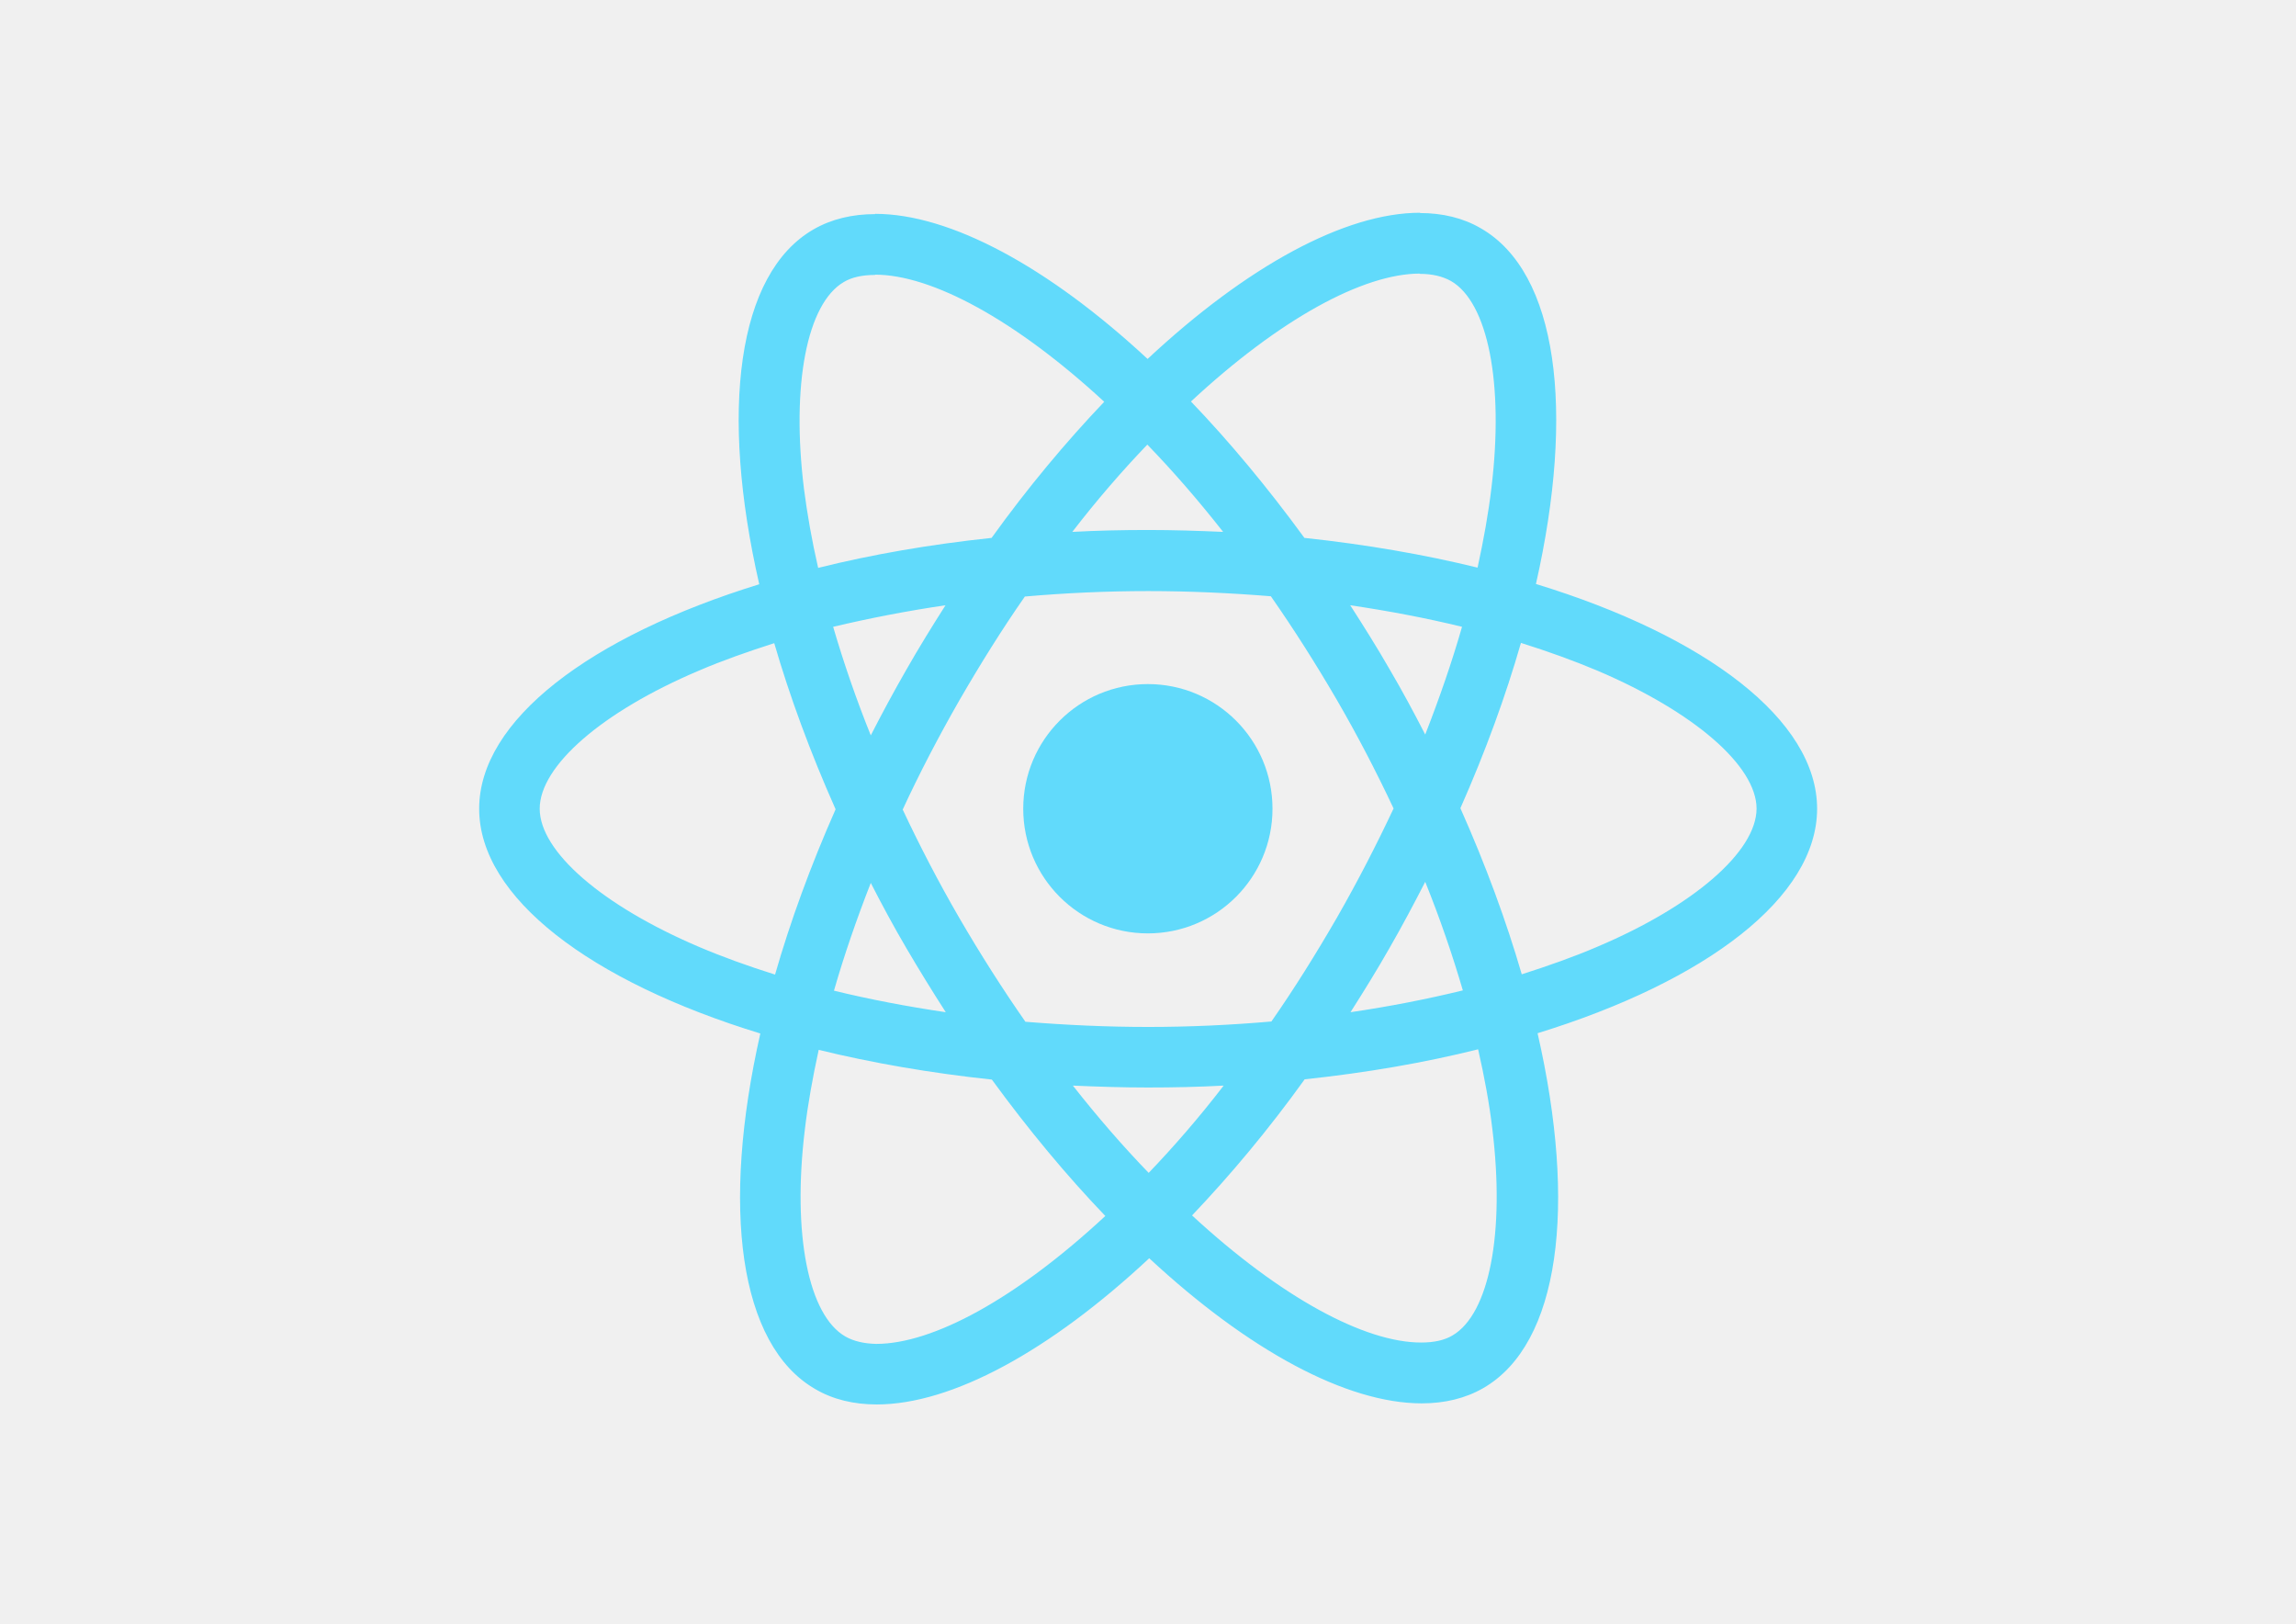
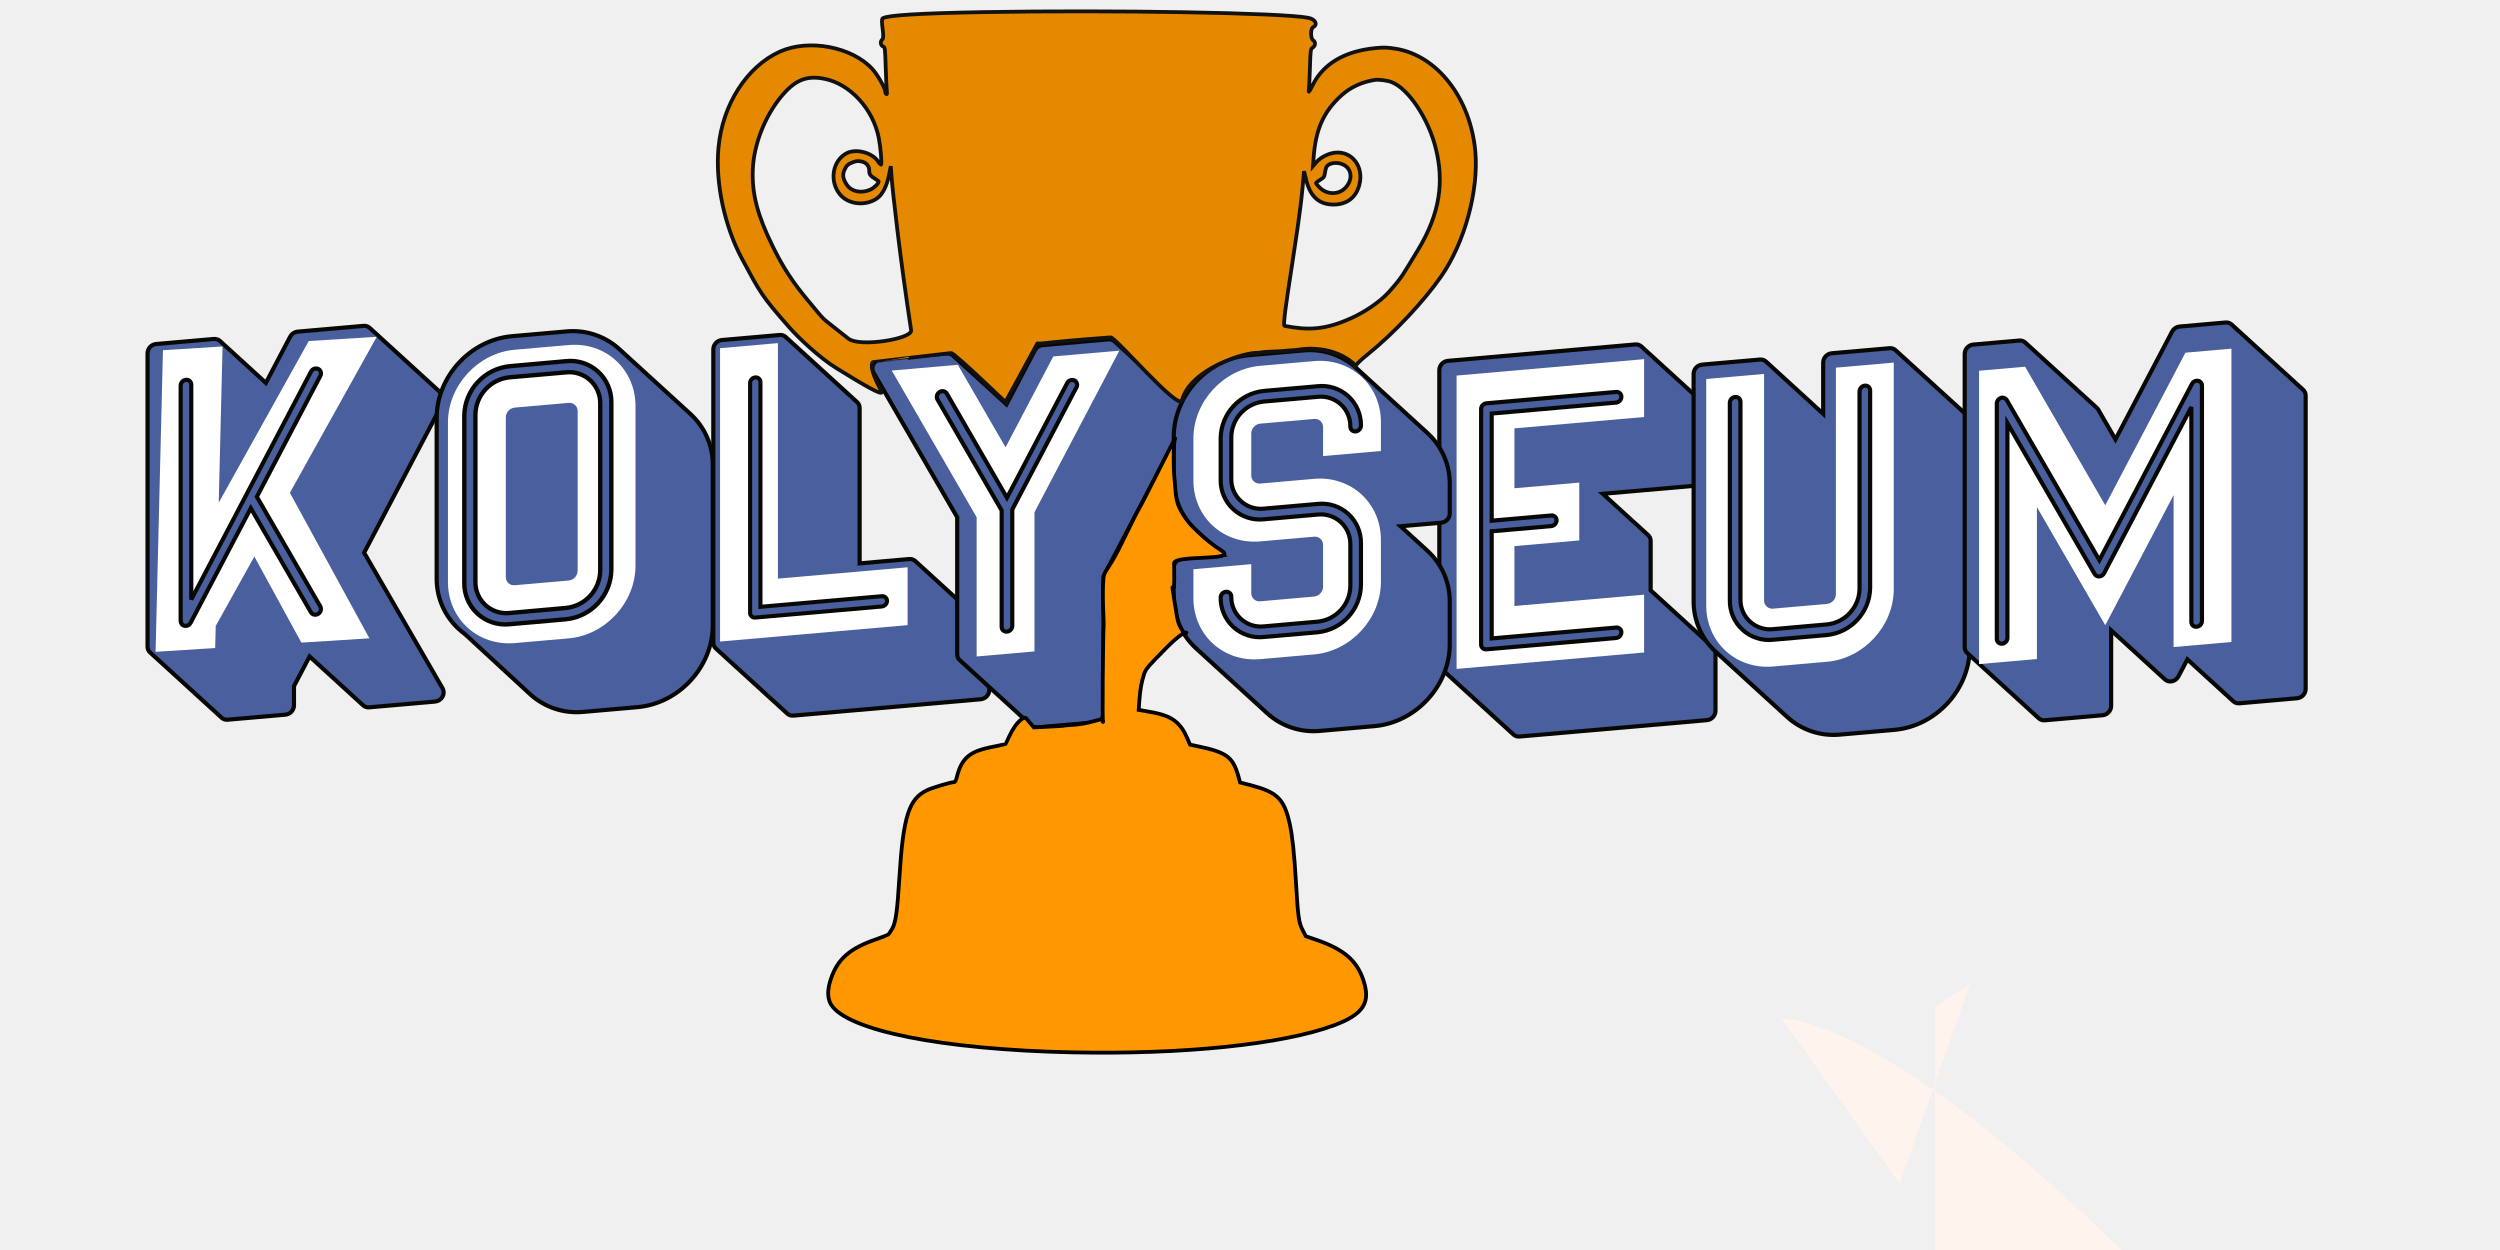
- <svg xmlns="http://www.w3.org/2000/svg" viewBox="0 0 841.9 595.3">
-   <g fill="#61DAFB">
-     <path d="M666.3 296.5c0-32.5-40.7-63.3-103.1-82.4 14.4-63.6 8-114.2-20.2-130.4-6.5-3.8-14.1-5.6-22.4-5.6v22.3c4.6 0 8.3.9 11.4 2.6 13.6 7.8 19.5 37.5 14.9 75.7-1.1 9.4-2.9 19.3-5.1 29.4-19.6-4.8-41-8.5-63.5-10.9-13.5-18.5-27.5-35.3-41.6-50 32.6-30.3 63.2-46.9 84-46.9V78c-27.5 0-63.5 19.6-99.9 53.6-36.4-33.8-72.4-53.2-99.9-53.2v22.3c20.7 0 51.4 16.5 84 46.6-14 14.7-28 31.4-41.3 49.9-22.6 2.4-44 6.1-63.6 11-2.3-10-4-19.7-5.2-29-4.7-38.2 1.1-67.9 14.6-75.8 3-1.8 6.9-2.6 11.5-2.6V78.5c-8.4 0-16 1.8-22.6 5.6-28.1 16.2-34.4 66.7-19.9 130.1-62.2 19.2-102.7 49.9-102.7 82.3 0 32.5 40.7 63.3 103.1 82.4-14.4 63.6-8 114.2 20.2 130.4 6.5 3.8 14.1 5.6 22.5 5.6 27.5 0 63.5-19.6 99.9-53.6 36.4 33.8 72.4 53.2 99.9 53.2 8.4 0 16-1.8 22.6-5.6 28.1-16.2 34.4-66.7 19.9-130.1 62-19.1 102.5-49.9 102.5-82.3zm-130.2-66.7c-3.7 12.9-8.3 26.2-13.5 39.5-4.1-8-8.4-16-13.1-24-4.6-8-9.5-15.8-14.4-23.4 14.2 2.1 27.9 4.7 41 7.9zm-45.8 106.5c-7.8 13.5-15.8 26.3-24.1 38.2-14.9 1.3-30 2-45.2 2-15.1 0-30.2-.7-45-1.9-8.3-11.9-16.4-24.6-24.2-38-7.6-13.1-14.5-26.4-20.8-39.8 6.2-13.4 13.2-26.8 20.7-39.9 7.8-13.5 15.8-26.3 24.1-38.2 14.9-1.3 30-2 45.2-2 15.1 0 30.2.7 45 1.9 8.3 11.9 16.4 24.6 24.2 38 7.6 13.1 14.5 26.4 20.8 39.8-6.3 13.4-13.2 26.8-20.7 39.9zm32.3-13c5.4 13.4 10 26.8 13.8 39.8-13.1 3.2-26.9 5.9-41.2 8 4.9-7.7 9.8-15.6 14.4-23.7 4.6-8 8.9-16.1 13-24.1zM421.2 430c-9.3-9.6-18.6-20.3-27.8-32 9 .4 18.2.7 27.5.7 9.4 0 18.7-.2 27.8-.7-9 11.7-18.3 22.4-27.5 32zm-74.4-58.9c-14.2-2.1-27.9-4.7-41-7.9 3.7-12.9 8.3-26.2 13.5-39.5 4.1 8 8.4 16 13.1 24 4.7 8 9.5 15.8 14.4 23.4zM420.7 163c9.3 9.6 18.6 20.3 27.8 32-9-.4-18.2-.7-27.5-.7-9.4 0-18.7.2-27.8.7 9-11.7 18.3-22.4 27.5-32zm-74 58.9c-4.9 7.7-9.8 15.6-14.4 23.7-4.6 8-8.9 16-13 24-5.4-13.4-10-26.8-13.8-39.8 13.1-3.1 26.9-5.8 41.2-7.9zm-90.5 125.2c-35.4-15.1-58.3-34.9-58.3-50.6 0-15.7 22.9-35.6 58.3-50.6 8.6-3.7 18-7 27.7-10.1 5.7 19.6 13.2 40 22.5 60.9-9.2 20.8-16.6 41.1-22.2 60.6-9.9-3.1-19.3-6.5-28-10.2zM310 490c-13.6-7.8-19.5-37.5-14.9-75.7 1.1-9.4 2.9-19.3 5.1-29.4 19.6 4.8 41 8.5 63.5 10.9 13.5 18.5 27.5 35.3 41.6 50-32.6 30.3-63.2 46.9-84 46.9-4.5-.1-8.3-1-11.3-2.7zm237.2-76.2c4.7 38.2-1.1 67.9-14.6 75.8-3 1.8-6.9 2.6-11.5 2.6-20.7 0-51.4-16.5-84-46.6 14-14.7 28-31.4 41.3-49.9 22.6-2.4 44-6.1 63.6-11 2.3 10.1 4.1 19.8 5.2 29.1zm38.5-66.7c-8.6 3.7-18 7-27.7 10.1-5.7-19.6-13.2-40-22.5-60.9 9.2-20.8 16.6-41.1 22.2-60.6 9.9 3.1 19.3 6.5 28.1 10.2 35.4 15.1 58.3 34.9 58.3 50.6-.1 15.7-23 35.6-58.4 50.6zM320.8 78.4z" />
-     <circle cx="420.9" cy="296.5" r="45.7" />
-     <path d="M520.5 78.1z" />
+ <svg xmlns="http://www.w3.org/2000/svg" id="master-artboard" viewBox="0 0 1200 600" width="1200px" height="600px">
+   <rect id="ee-background" x="0" y="0" width="1200" height="600" style="fill: white; fill-opacity: 0; pointer-events: none;" />
+   <defs>
+     <radialGradient id="gradient-0" gradientUnits="objectBoundingBox" cx="0.5" cy="0.5" r="0.5">
+       <stop offset="0" style="stop-color: #3345ab" />
+       <stop offset="1" style="stop-color: #1c255c" />
+     </radialGradient>
+   </defs>
+   <path d="M 0 0 L 2800 0 L 2800 1800 L 0 1800 L 0 0 Z" class="cls-1" style="fill: rgb(255, 243, 237); fill-opacity: 0;" transform="matrix(0.5298074, 0, 0, 0.5555555, -172.2007, -119.3492)" />
+   <path class="cls-2" d="M907.34,1245.57a3.72,3.72,0,0,0,2.88.94l90-7.87a4.5,4.5,0,0,0,2.88-1.45,4.45,4.45,0,0,0,1.19-3v-27.77a3.75,3.75,0,0,0-1.19-2.78l-29.93-27.31v-23.71a3.71,3.71,0,0,0-1.19-2.77L950.19,1130l50-4.38a4.5,4.5,0,0,0,2.88-1.45,4.45,4.45,0,0,0,1.19-3V1093.4a3.71,3.71,0,0,0-1.19-2.77l-34.38-31.38a3.8,3.8,0,0,0-2.88-.94l-90,7.88a4.54,4.54,0,0,0-4.08,4.43v140.8a3.72,3.72,0,0,0,1.2,2.78Z" style="fill: rgb(73, 95, 158); stroke: rgb(7, 8, 3); stroke-width: 2;" transform="matrix(1, 0, 0, 1, -180.8553, -892.9729)" />
+   <path class="cls-2" d="M2124.91,999.76l-34.38-31.37a3.78,3.78,0,0,0-2.88-.95l-31.7,2.78a4.55,4.55,0,0,0-3.57,2.42l-11.65,22.17-22.06-20.14a3.81,3.81,0,0,0-2.88-.94L1988,976.16a4.53,4.53,0,0,0-4.07,4.43V1121.4a3.73,3.73,0,0,0,1.19,2.77l34.38,31.37a3.72,3.72,0,0,0,2.88.94l27.77-2.43a4.52,4.52,0,0,0,4.07-4.42v-9.27l7.48-14.24,25.73,23.48a3.72,3.72,0,0,0,2.88.94l31.7-2.77a4.54,4.54,0,0,0,3.5-2.31,4.05,4.05,0,0,0,.06-4l-37.68-65.14,37.68-71.74A3.93,3.93,0,0,0,2124.91,999.76Z" style="fill: rgb(73, 95, 158); stroke: rgb(7, 8, 3); stroke-width: 2;" transform="matrix(1, 0, 0, 1, -1913.11, -811.0228)" />
+   <path class="cls-2" d="M398.76,1357.28l-25.84,2.26c-19.94,1.74-36.16,19.38-36.16,39.32v76.63a32.69,32.69,0,0,0,13.45,26.94c10,9.2,27.12,25,31.53,29.06a33.14,33.14,0,0,0,25.56,8.37l25.84-2.26c19.94-1.75,36.16-19.39,36.16-39.32v-76.64A32.89,32.89,0,0,0,458.7,1397l-34.38-31.37h0A33.09,33.09,0,0,0,398.76,1357.28Z" style="fill: rgb(73, 95, 158); fill-opacity: 1; stroke: rgb(7, 8, 3); stroke-width: 2;" transform="matrix(1, 0, 0, 1, -127.1638, -1198.166)" />
+   <path class="cls-3" d="M372.92,1363.61c-17.69,1.55-32.09,17.2-32.09,34.89v76.64c0,17.69,14.4,30.82,32.09,29.28l25.84-2.26c17.69-1.55,32.09-17.21,32.09-34.9v-76.63c0-17.7-14.4-30.83-32.09-29.28Zm30.16,29.44v76.64a4.82,4.82,0,0,1-4.32,4.7l-25.84,2.26a3.9,3.9,0,0,1-4.32-3.94v-76.64a4.81,4.81,0,0,1,4.32-4.69l25.84-2.26A3.9,3.9,0,0,1,403.08,1393.05Z" style="fill: rgb(255, 255, 255);" transform="matrix(1, 0, 0, 1, -125.8116, -1195.739)" />
+   <path class="cls-2" d="M398.76,1372.69,372.92,1375a23.12,23.12,0,0,0-20.75,22.56v76.64a18.73,18.73,0,0,0,20.75,18.93l25.84-2.27a23.12,23.12,0,0,0,20.75-22.56v-76.63A18.73,18.73,0,0,0,398.76,1372.69Zm15.66,96a17.46,17.46,0,0,1-15.66,17L372.92,1488a14.14,14.14,0,0,1-15.66-14.29v-76.64a17.44,17.44,0,0,1,15.66-17l25.84-2.26a14.13,14.13,0,0,1,15.66,14.28Z" style="fill: rgb(73, 95, 158); stroke: rgb(7, 8, 3); stroke-width: 2;" transform="matrix(1.048288, 0, 0, 1.048288, -146.319, -1265.609)" />
+   <path class="cls-2" d="M1537.19,1258.87a3.7,3.7,0,0,0-2.87-.94l-27.77,2.43a4.53,4.53,0,0,0-4.08,4.42v24.65L1475,1264.31a3.81,3.81,0,0,0-2.88-.94l-27.77,2.43a4.53,4.53,0,0,0-4.07,4.43V1379a32.84,32.84,0,0,0,10.61,24.64l34.37,31.36a33.11,33.11,0,0,0,25.55,8.37l25.85-2.26c19.94-1.75,36.16-19.39,36.16-39.32V1293a3.7,3.7,0,0,0-1.2-2.77Z" style="fill: rgb(73, 95, 158); stroke: rgb(7, 8, 3); stroke-width: 2;" transform="matrix(1, 0, 0, 1, -627.3417, -1090.783)" />
+   <path class="cls-3" d="M1506.55,1373.15a4.8,4.8,0,0,1-4.32,4.69l-25.84,2.27a3.9,3.9,0,0,1-4.32-3.94V1267.44l-27.77,2.43V1378.6c0,17.69,14.39,30.82,32.09,29.28l25.84-2.27c17.69-1.54,32.09-17.2,32.09-34.89V1262l-27.77,2.43Z" style="fill: rgb(255, 255, 255);" transform="matrix(1, 0, 0, 1, -625.3134, -1087.958)" />
+   <path class="cls-2" d="M1520.43,1274.55a2.85,2.85,0,0,0-2.54,2.77v94.84a17.45,17.45,0,0,1-15.66,17l-25.84,2.27a14.14,14.14,0,0,1-15.66-14.29v-94.84a2.3,2.3,0,0,0-2.55-2.32,2.83,2.83,0,0,0-2.54,2.77v94.83a18.72,18.72,0,0,0,20.75,18.93l25.84-2.26a23.12,23.12,0,0,0,20.75-22.56v-94.83A2.3,2.3,0,0,0,1520.43,1274.55Z" style="fill: rgb(73, 95, 158); stroke: rgb(7, 8, 3); stroke-width: 2;" transform="matrix(1, 0, 0, 1, -625.3134, -1089.431)" />
+   <path d="M 965.85 1175.42 L 903.61 1180.87 L 903.61 1152.12 L 934.73 1149.4 L 934.73 1121.63 L 903.61 1124.35 L 903.61 1095.6 L 965.85 1090.15 L 965.85 1062.38 L 875.84 1070.26 L 875.84 1126.78 L 875.84 1154.55 L 875.84 1211.07 L 965.85 1203.19 L 965.85 1175.42 Z" class="cls-3" style="fill: rgb(255, 255, 255);" transform="matrix(1, 0, 0, 1, -176.6772, -889.991)" />
+   <path class="cls-2" d="M952,1080a2.83,2.83,0,0,0,2.54-2.77,2.3,2.3,0,0,0-2.54-2.32l-62.25,5.45a2.82,2.82,0,0,0-2.54,2.76v113a2.28,2.28,0,0,0,2.54,2.32l62.25-5.44a2.84,2.84,0,0,0,2.54-2.77A2.29,2.29,0,0,0,952,1188l-59.71,5.22v-51.43l28.58-2.5a2.83,2.83,0,0,0,2.55-2.77,2.3,2.3,0,0,0-2.55-2.32l-28.58,2.5v-51.43Z" style="fill: rgb(73, 95, 158); stroke: rgb(7, 8, 3); stroke-width: 2;" transform="matrix(1, 0, 0, 1, -176.2784, -886.7664)" />
+   <path d="M 2055.95 974.29 L 2015.79 1050.73 L 2015.79 977.8 L 1988.02 980.23 L 1988.02 1121.04 L 2015.79 1118.61 L 2015.79 1108.3 L 2033.03 1075.48 L 2055.95 1115.1 L 2087.65 1112.32 L 2048.88 1045.31 L 2087.65 971.52 L 2055.95 974.29 Z" class="cls-3" style="fill: rgb(255, 255, 255);" transform="matrix(1.028054, 0.02513696, -0.02513696, 1.028054, -1940.937, -889.6019)" />
+   <path class="cls-2" d="M1999.4,1106.54a1.85,1.85,0,0,0,0,.23c0,.08,0,.15.07.22a1.6,1.6,0,0,0,.1.23,2,2,0,0,0,.11.2c0,.07.09.13.13.19s.11.12.16.18l.17.16a1.33,1.33,0,0,0,.19.14l.22.13.09.06.18.07.08,0,.42.09h.08a3.57,3.57,0,0,0,.46,0,3.4,3.4,0,0,0,.46-.09l.11,0a3.69,3.69,0,0,0,.42-.17l0,0c.12-.07.24-.14.35-.22l.09-.07.33-.3h0a2.42,2.42,0,0,0,.27-.36l.07-.11a1,1,0,0,0,.08-.14l28.9-55,28.89,50a2.31,2.31,0,0,0,2.23,1.12,2.87,2.87,0,0,0,1.23-.42,2.7,2.7,0,0,0,1-3.55l-30.45-52.63,30.45-58a2.4,2.4,0,0,0-1-3.37,2.72,2.72,0,0,0-3.46,1.3l-31.12,59.25-26.35,50.15V992.68a2.3,2.3,0,0,0-2.55-2.32,2.83,2.83,0,0,0-2.54,2.77v113s0,.07,0,.11A1.24,1.24,0,0,0,1999.4,1106.54Z" style="fill: rgb(73, 95, 158); stroke: rgb(7, 8, 3); stroke-width: 2;" transform="matrix(1, 0, 0, 1, -1912.555, -808.041)" />
+   <path class="cls-2" d="M2203.43,1139.45a3.73,3.73,0,0,0,2.88.94l90-7.87a4.53,4.53,0,0,0,4.07-4.43v-27.77a3.71,3.71,0,0,0-1.19-2.77l-34.38-31.38a3.81,3.81,0,0,0-2.88-.94l-23.8,2.09V992.73A3.75,3.75,0,0,0,2237,990l-34.38-31.37a3.8,3.8,0,0,0-2.88-.94l-27.77,2.43a4.53,4.53,0,0,0-4.07,4.43v140.81a3.73,3.73,0,0,0,1.19,2.77Z" style="fill: rgb(73, 95, 158); stroke: rgb(7, 8, 3); stroke-width: 2;" transform="matrix(1, 0, 0, 1, -1825.508, -796.8936)" />
+   <path d="M 2261.95 1069.31 L 2199.7 1074.75 L 2199.7 961.71 L 2171.93 964.14 L 2171.93 1104.95 L 2261.95 1097.08 L 2261.95 1069.31 Z" class="cls-3" style="fill: rgb(255, 255, 255);" transform="matrix(1, 0, 0, 1, -1826.305, -797.0149)" />
+   <path class="cls-2" d="M2248.06,1081.86l-59.7,5.22V976.59a2.3,2.3,0,0,0-2.54-2.32,2.83,2.83,0,0,0-2.55,2.77v113a2.3,2.3,0,0,0,2.55,2.33l62.24-5.45a2.83,2.83,0,0,0,2.55-2.77A2.3,2.3,0,0,0,2248.06,1081.86Z" style="fill: rgb(73, 95, 158); stroke: rgb(7, 8, 3); stroke-width: 2;" transform="matrix(0.976077, 0, 0, 0.976077, -1770.991, -769.807)" />
+   <path class="cls-2" d="M2464.3,935.68a3.8,3.8,0,0,0-2.88-.94l-22.09,1.94a4.54,4.54,0,0,0-3.57,2.42l-27.19,51.75-8.25-14.27a3.84,3.84,0,0,0-.69-.86l-34.38-31.37a3.76,3.76,0,0,0-2.88-.94l-22.09,1.93a4.53,4.53,0,0,0-2.88,1.45,4.45,4.45,0,0,0-1.19,3v140.81a3.71,3.71,0,0,0,1.19,2.77l34.38,31.37a3.73,3.73,0,0,0,2.88.94l27.77-2.43a4.52,4.52,0,0,0,4.07-4.42v-36.33l25.85,23.59a3.83,3.83,0,0,0,3.45.85,4.63,4.63,0,0,0,3-2.33l4.29-8.17,22.06,20.14a3.8,3.8,0,0,0,2.88.94l27.77-2.43a4.53,4.53,0,0,0,4.07-4.43V969.83a3.71,3.71,0,0,0-1.19-2.77Z" style="fill: rgb(73, 95, 158); stroke: rgb(7, 8, 3); stroke-width: 2;" transform="matrix(1, 0, 0, 1, -1393.151, -779.9384)" />
+   <path d="M 2400.85 1013.99 L 2362.37 947.48 L 2340.28 949.41 L 2340.28 1090.22 L 2368.05 1087.79 L 2368.05 1014.87 L 2400.85 1071.56 L 2433.65 1009.13 L 2433.65 1082.05 L 2461.42 1079.62 L 2461.42 938.82 L 2439.33 940.75 L 2400.85 1013.99 Z" class="cls-3" style="fill: rgb(255, 255, 255);" transform="matrix(1, 0, 0, 1, -1390.325, -771.4608)" />
+   <path class="cls-2" d="M2448.17,951.4a2.76,2.76,0,0,0-2.86,1.48l-44.46,84.62-44.46-76.84a2.35,2.35,0,0,0-2.86-1,2.84,2.84,0,0,0-1.91,2.63v113a2.3,2.3,0,0,0,2.55,2.33,2.85,2.85,0,0,0,2.54-2.77V971.76l41.91,72.44a2.31,2.31,0,0,0,2.23,1.12,2.84,2.84,0,0,0,2.23-1.51L2445,964v103.15a2.3,2.3,0,0,0,2.55,2.32,2.84,2.84,0,0,0,2.54-2.77v-113A2.28,2.28,0,0,0,2448.17,951.4Z" style="fill: rgb(73, 95, 158); stroke: rgb(7, 8, 3); stroke-width: 2;" transform="matrix(1, 0, 0, 1, -1393.151, -768.6349)" />
+   <path class="cls-2" d="M2274.69,1195.39a3.72,3.72,0,0,0-2.88-.94l-31.7,2.77a4.56,4.56,0,0,0-3.57,2.42l-13.66,26-25.73-23.48a3.8,3.8,0,0,0-2.88-.94l-31.7,2.78a4.51,4.51,0,0,0-3.5,2.3,4.08,4.08,0,0,0-.07,4l40.23,69.54v65.79a3.69,3.69,0,0,0,1.19,2.77l34.38,31.37a3.72,3.72,0,0,0,2.88.94l27.77-2.43a4.52,4.52,0,0,0,4.07-4.42v-65.79l40.23-76.58a4,4,0,0,0-.69-4.78Z" style="fill: rgb(73, 95, 158); stroke: rgb(7, 8, 3); stroke-width: 2;" transform="matrix(1, 0, 0, 1, -1739.779, -1031.562)" />
+   <path class="cls-2" d="M1083,1435.76l34.38,31.37a33.11,33.11,0,0,0,25.55,8.37l25.85-2.26c19.93-1.75,36.15-19.39,36.15-39.32V1413.8a32.85,32.85,0,0,0-10.6-24.63l-13-11.87,19.53-1.71a4.52,4.52,0,0,0,4.07-4.42v-13.89a32.85,32.85,0,0,0-10.6-24.63L1160,1301.28a33.07,33.07,0,0,0-25.55-8.36l-25.85,2.26c-19.93,1.74-36.15,19.38-36.15,39.32v20.11a32.86,32.86,0,0,0,10.59,24.63h0c.11.09,6,5.5,13,11.86l-19.53,1.71a4.53,4.53,0,0,0-4.07,4.43v13.88A32.85,32.85,0,0,0,1083,1435.76Z" style="fill: rgb(73, 95, 158); stroke: rgb(7, 8, 3); stroke-width: 2;" transform="matrix(1, 0, 0, 1, -509.0542, -1124.694)" />
+   <path class="cls-3" d="M1108.56,1440.06l25.85-2.27c17.69-1.54,32.08-17.2,32.08-34.89v-20.12c0-17.69-14.39-30.82-32.08-29.27l-25.85,2.26a3.9,3.9,0,0,1-4.31-3.94v-20.12a4.8,4.8,0,0,1,4.31-4.69l25.85-2.26a3.88,3.88,0,0,1,4.31,3.93v13.89l27.77-2.43v-13.89c0-17.69-14.39-30.82-32.08-29.27l-25.85,2.26c-17.69,1.55-32.08,17.2-32.08,34.89v20.12c0,17.69,14.39,30.82,32.08,29.28l25.85-2.26a3.88,3.88,0,0,1,4.31,3.93v20.12a4.8,4.8,0,0,1-4.31,4.69l-25.85,2.27a3.9,3.9,0,0,1-4.31-3.94v-13.89l-27.77,2.43v13.89C1076.48,1428.47,1090.87,1441.6,1108.56,1440.06Z" style="fill: rgb(255, 255, 255);" transform="matrix(1, 0, 0, 1, -503.6474, -1123.668)" />
+   <path class="cls-2" d="M1108.56,1315.68l25.85-2.26a14.12,14.12,0,0,1,15.65,14.28,2.29,2.29,0,0,0,2.55,2.32,2.83,2.83,0,0,0,2.54-2.76,18.72,18.72,0,0,0-20.74-18.93l-25.85,2.26a23.12,23.12,0,0,0-20.74,22.56v20.12a18.73,18.73,0,0,0,20.74,18.93l25.85-2.27a14.14,14.14,0,0,1,15.65,14.29v20.12a17.44,17.44,0,0,1-15.65,17l-25.85,2.27a14.14,14.14,0,0,1-15.65-14.29,2.29,2.29,0,0,0-2.55-2.32,2.83,2.83,0,0,0-2.54,2.76,18.73,18.73,0,0,0,20.74,18.94l25.85-2.27a23.12,23.12,0,0,0,20.74-22.56v-20.11a18.72,18.72,0,0,0-20.74-18.93l-25.85,2.26a14.14,14.14,0,0,1-15.65-14.29V1332.7A17.44,17.44,0,0,1,1108.56,1315.68Z" style="fill: rgb(73, 95, 158); stroke: rgb(7, 8, 3); stroke-width: 2;" transform="matrix(1, 0, 0, 1, -501.8964, -1122.943)" />
+   <path d="M 2217.19 1244.92 L 2194.27 1205.3 L 2162.57 1208.08 L 2203.31 1278.49 L 2203.31 1345.32 L 2231.08 1342.89 L 2231.08 1276.06 L 2271.81 1198.52 L 2240.11 1201.29 L 2217.19 1244.92 Z" class="cls-3" style="fill: rgb(255, 255, 255);" transform="matrix(1, 0, 0, 1, -1734.526, -1030.209)" />
+   <path class="cls-2" d="M2249.54,1212.12a2.7,2.7,0,0,0-3.45,1.31l-28.9,55-28.89-50a2.43,2.43,0,0,0-3.46-.7,2.7,2.7,0,0,0-1,3.55l30.81,53.25v55.86a2.3,2.3,0,0,0,2.54,2.33,2.85,2.85,0,0,0,2.55-2.77v-55.87l30.8-58.64A2.4,2.4,0,0,0,2249.54,1212.12Z" style="fill: rgb(73, 95, 158); stroke: rgb(7, 8, 3); stroke-width: 2;" transform="matrix(1, 0, 0, 1, -1733.849, -1029.533)" />
+   <path d="M 737.331 463.223 L 754.287 451.919 L 720.376 547.999 L 663.859 468.874 C 663.859 468.874 737.331 463.223 937.968 700.595 C 1138.604 937.968 737.331 841.888 737.331 841.888 L 737.331 463.223 Z" style="fill: rgb(255, 243, 237); fill-opacity: 1; stroke: rgb(0, 0, 0); stroke-opacity: 1; stroke-width: 0; paint-order: fill;" transform="matrix(1, 0, 0, 1, 191.3942, 20.16716)" />
+   <path d="M 926.664 539.521" style="fill: rgb(255, 243, 237); fill-opacity: 1; stroke: rgb(0, 0, 0); stroke-opacity: 1; stroke-width: 0; paint-order: fill;" transform="matrix(1, 0, 0, 1, -14.12932, 28.25863)" />
+   <path d="M 321.93 474.526 L 728.854 468.874" style="fill: rgb(255, 243, 237); fill-opacity: 1; stroke: rgb(0, 0, 0); stroke-opacity: 1; stroke-width: 0; paint-order: fill;" transform="matrix(1, 0, 0, 1, 79.12418, -124.338)" />
+   <path d="M 423.661 485.83" style="fill: rgb(196, 147, 65); fill-opacity: 1; stroke: rgb(0, 0, 0); stroke-opacity: 1; stroke-width: 0; paint-order: fill;" transform="matrix(1, 0, 0, 1, 243.0243, -127.1639)" />
+   <path style="fill: rgb(196, 147, 65); fill-opacity: 1; stroke: rgb(0, 0, 0); stroke-opacity: 1; stroke-width: 0; paint-order: fill;" />
+   <g transform="matrix(0.4552996, 0, 0, 0.4552996, 232.3721, -34.29669)">
+     <g transform="translate(0,1280) scale(0.1,-0.1)" fill="#ff9800" stroke="none">
+       <path d="M 5265 11919 C 4594 11907 4251 11886 4203 11854 C 4174 11836 4229 11655 4198 11631 C 4173 11610 4179 11565 4209 11555 C 4226 11550 4228 11533 4234 11332 C 4238 11213 4243 11100 4246 11082 C 4249 11059 4248 11050 4241 11055 C 4235 11058 4230 11068 4230 11077 C 4230 11114 4149 11258 4095 11317 C 3881 11553 3425 11640 3119 11503 C 2770 11346 2513 10945 2471 10491 C 2436 10123 2534 9662 2718 9320 C 2910 8963 2924.281 8928.28 3214.256 8599.062 C 3314.966 8484.723 3532.247 8278.234 3709.923 8168.205 C 3962.129 8012.022 4229.687 7849.664 4188.463 7924.201 C 4038.512 8195.323 4099.021 8229.034 4099.021 8229.034 C 4097.696 8230.48 4798.375 8309.441 4922.301 8324.74 C 4962.643 8329.721 5620.909 7680.543 5497.968 7811.757 L 5832.746 8425.35 C 5922.417 8423.027 5875.882 8435.913 6604.57 8489.921 C 6657.714 8493.86 7325.106 7705.749 7357.515 7827.436 C 7445.568 8158.057 8023.008 8337.079 8158.86 8326.651 C 8285.368 8347.52 8250.459 8328.578 8579.87 8359.103 C 8579.87 8359.103 8904.367 8428.432 9154.861 8224.511 C 9222.337 8169.581 9110 8147 9320 8315 C 9584 8526 9907 8869 10091 9135 C 10337 9489 10486 10035 10450 10448 C 10400 11010 10049 11463 9610 11533 C 9524 11547 9486 11548 9400 11540 C 9074 11509 8847 11376 8735 11149 C 8709 11095 8691 11068 8694 11085 C 8697 11102 8702 11208 8706 11322 C 8712 11526 8713 11530 8736 11545 C 8766 11564 8768 11605 8740 11622 C 8712 11640 8711 11744 8739 11759 C 8793 11788 8765 11844 8688 11859 C 8423 11912 6613 11943 5265 11919 Z M 3592 11215 C 3860 11160 4100 10898 4160 10596 C 4181 10491 4196 10310 4183 10310 C 4179 10311 4166 10325 4155 10342 C 4096 10437 3923 10483 3823 10432 C 3671 10354 3636 10131 3755 9993 C 3845 9888 4027 9872 4146 9958 C 4202 9999 4247 10089 4269 10203 L 4287 10295 L 4294 10200 C 4307 10024 4387.126 9312.803 4501.852 8564.475 C 4515.756 8473.779 3956.765 8383.214 3840.475 8476.711 C 3525.106 8730.267 3624 8628 3426 8865 C 3253 9071 3152 9226 3040 9455 C 2880 9781 2821 10010 2833 10265 C 2844 10528 2963 10828 3139 11037 C 3282 11206 3403 11254 3592 11215 Z M 9565 11182 C 9746 11113 9960 10790 10036 10471 C 10114 10145 10090.038 9811 9840 9403 C 9684.188 9148.754 9683.971 9130.877 9539.762 8969.75 C 9434.051 8851.637 9258.824 8745.347 9144.03 8693.706 C 8863.081 8567.319 8689.494 8563.059 8438.115 8611.277 C 8403.229 8617.969 8583 9584 8627 10053 L 8644 10242 L 8667 10149 C 8710 9974 8801 9892 8952 9890 C 9094 9889 9192 9963 9227 10097 C 9278 10290 9150 10458 8968 10437 C 8897 10428 8818 10387 8774 10337 L 8738 10295 L 8745 10385 C 8766 10681 8849 10868 9035 11038 C 9131 11126 9251 11182 9390 11204 C 9430 11210 9521 11199 9565 11182 Z M 3979 10344 C 4028 10334 4060 10298 4060 10251 C 4060 10208 4070 10194 4125 10160 C 4144 10148 4160 10136 4160 10133 C 4160 10113 4109 10064 4071 10047 C 3975 10005 3872 10026 3823 10100 C 3784 10157 3776 10204 3798 10253 C 3820 10302 3836 10317 3887 10336 C 3932 10351 3938 10352 3979 10344 Z M 9060 10310 C 9149 10265 9160 10154 9083 10070 C 9012 9991 8887 9991 8808 10070 C 8787 10091 8770 10112 8770 10116 C 8770 10121 8790 10137 8814 10151 C 8854 10175 8858 10183 8865 10226 C 8868 10253 8877 10283 8884 10292 C 8914 10333 8999 10341 9060 10310 Z" style="fill-opacity: 1; stroke: rgb(17, 17, 17); stroke-opacity: 1; stroke-width: 40; fill: rgb(228, 137, 0);" />
+     </g>
  </g>
+   <path d="M 671.032 121.231 L 672.188 121.231" style="fill: rgb(196, 147, 65); fill-opacity: 1; stroke: rgb(0, 0, 0); stroke-opacity: 1; stroke-width: 0; paint-order: fill;" />
+   <path style="fill: rgb(196, 147, 65); fill-opacity: 1; stroke: rgb(0, 0, 0); stroke-opacity: 1; stroke-width: 0; paint-order: fill;" />
+   <path d="M 539.565 280.889 L 539.565 281.389" style="fill: rgb(196, 147, 65); fill-opacity: 1; stroke: rgb(0, 0, 0); stroke-opacity: 1; stroke-width: 0; paint-order: fill;" />
+   <g transform="matrix(0.4552996, 0, 0, 0.4552996, 233.4305, -35.7239)">
+     <g transform="translate(0,1280) scale(0.1,-0.1)" fill="#ff9800" stroke="none">
+       <path d="M 7261.862 7393.558 C 7275.862 7429.558 6898.768 6675.808 6878.924 6647.698 C 6856.334 6615.698 6677.364 6244.818 6662.146 6215.638 C 6554.125 6008.519 6512.864 5992.043 6506.417 5922.305 C 6490.147 5746.305 6510.935 5463.431 6508.702 5435.045 C 6500.986 5336.965 6491.656 4310.419 6502.743 4409.77 C 6508.546 4461.776 6423.264 4400.229 6233.208 4377.929 C 6170.08 4370.522 6144.104 4374.299 6069.909 4362.758 L 5773.077 4346.31 L 5686.077 4447.788 C 5670.715 4458.715 5589 4417 5513 4252 C 5493 4209 5476 4173 5475 4172 C 5473 4170 5429 4160 5377 4150 C 5203 4116 5131 4089 5070 4034 C 5021 3989 4987 3926 4964 3836 C 4952 3787 4943 3770 4931 3770 C 4899 3770 4702 3711 4647 3685 C 4454 3593 4396 3411 4355 2765 C 4333 2407 4316 2288 4279 2224 C 4263 2196 4244 2168 4237 2163 C 4231 2158 4176 2136 4115 2115 C 3831 2017 3705 1907 3633 1696 C 3595 1585 3595 1493 3632 1429 C 3795 1152 4805 950 6172 921 C 7347 896 8398 1005 8940 1207 C 9226 1314 9314 1429 9261 1632 C 9198 1874 9058 2003 8742 2110 L 8640 2145 L 8606 2210 C 8565 2289 8557 2350 8535 2725 C 8517 3027 8497 3207 8470 3330 C 8411 3594 8340 3664 8053 3739 L 7947 3766 L 7926 3841 C 7867 4040 7803 4085 7482 4152 L 7419 4165 L 7390 4232 C 7355 4315 7316 4370 7259 4415 C 7190 4468 7111 4493 6916 4525 L 6878 4531 L 6884 4623 C 6893 4744 6906 4820 6932 4900 C 6952 4963 6960 4972 7164 5180 C 7446 5466 7391.357 5278.2 7341.235 5362.419 C 7308.29 5417.777 7293.932 5442.134 7281.484 5514.08 C 7274.767 5552.899 7229.75 5833.005 7233.448 5825.303 C 7260.38 5769.208 7251.327 5980.108 7250.885 6075.746 C 7250.442 6171.383 7934.622 6095.147 7751.208 6210.426 C 7579.098 6318.602 7425.978 6480.547 7402.374 6511.615 C 7245.134 6718.564 7277.341 6777.256 7250.801 7015.32 C 7248.289 7037.852 7237.862 7332.558 7261.862 7393.558 Z" style="stroke: rgb(0, 0, 0); stroke-opacity: 1; stroke-width: 40;" />
+     </g>
+   </g>
+   <path style="fill: rgb(255, 152, 0); fill-opacity: 0; stroke: rgb(17, 17, 17); stroke-opacity: 1; stroke-width: 40; paint-order: stroke;" />
+   <path style="fill: rgb(255, 152, 0); fill-opacity: 0; stroke: rgb(17, 17, 17); stroke-opacity: 1; stroke-width: 40; paint-order: stroke;" />
+   <path style="fill: rgb(255, 152, 0); fill-opacity: 0; stroke: rgb(17, 17, 17); stroke-opacity: 1; stroke-width: 40; paint-order: stroke;" />
+   <path style="fill: rgb(255, 152, 0); fill-opacity: 1; stroke: rgb(0, 0, 0); stroke-opacity: 1; stroke-width: 22; paint-order: fill;" />
+   <path style="fill: rgb(255, 152, 0); fill-opacity: 1; stroke: rgb(0, 0, 0); stroke-opacity: 1; stroke-width: 22; paint-order: fill;" />
+   <path style="fill: rgb(255, 152, 0); fill-opacity: 1; stroke: rgb(0, 0, 0); stroke-opacity: 1; stroke-width: 22; paint-order: fill;" />
+   <path style="fill: rgb(255, 152, 0); fill-opacity: 1; stroke: rgb(0, 0, 0); stroke-opacity: 1; stroke-width: 22; paint-order: fill;" />
+   <path style="fill: rgb(255, 152, 0); fill-opacity: 1; stroke: rgb(0, 0, 0); stroke-opacity: 1; stroke-width: 22; paint-order: fill;" />
</svg>
